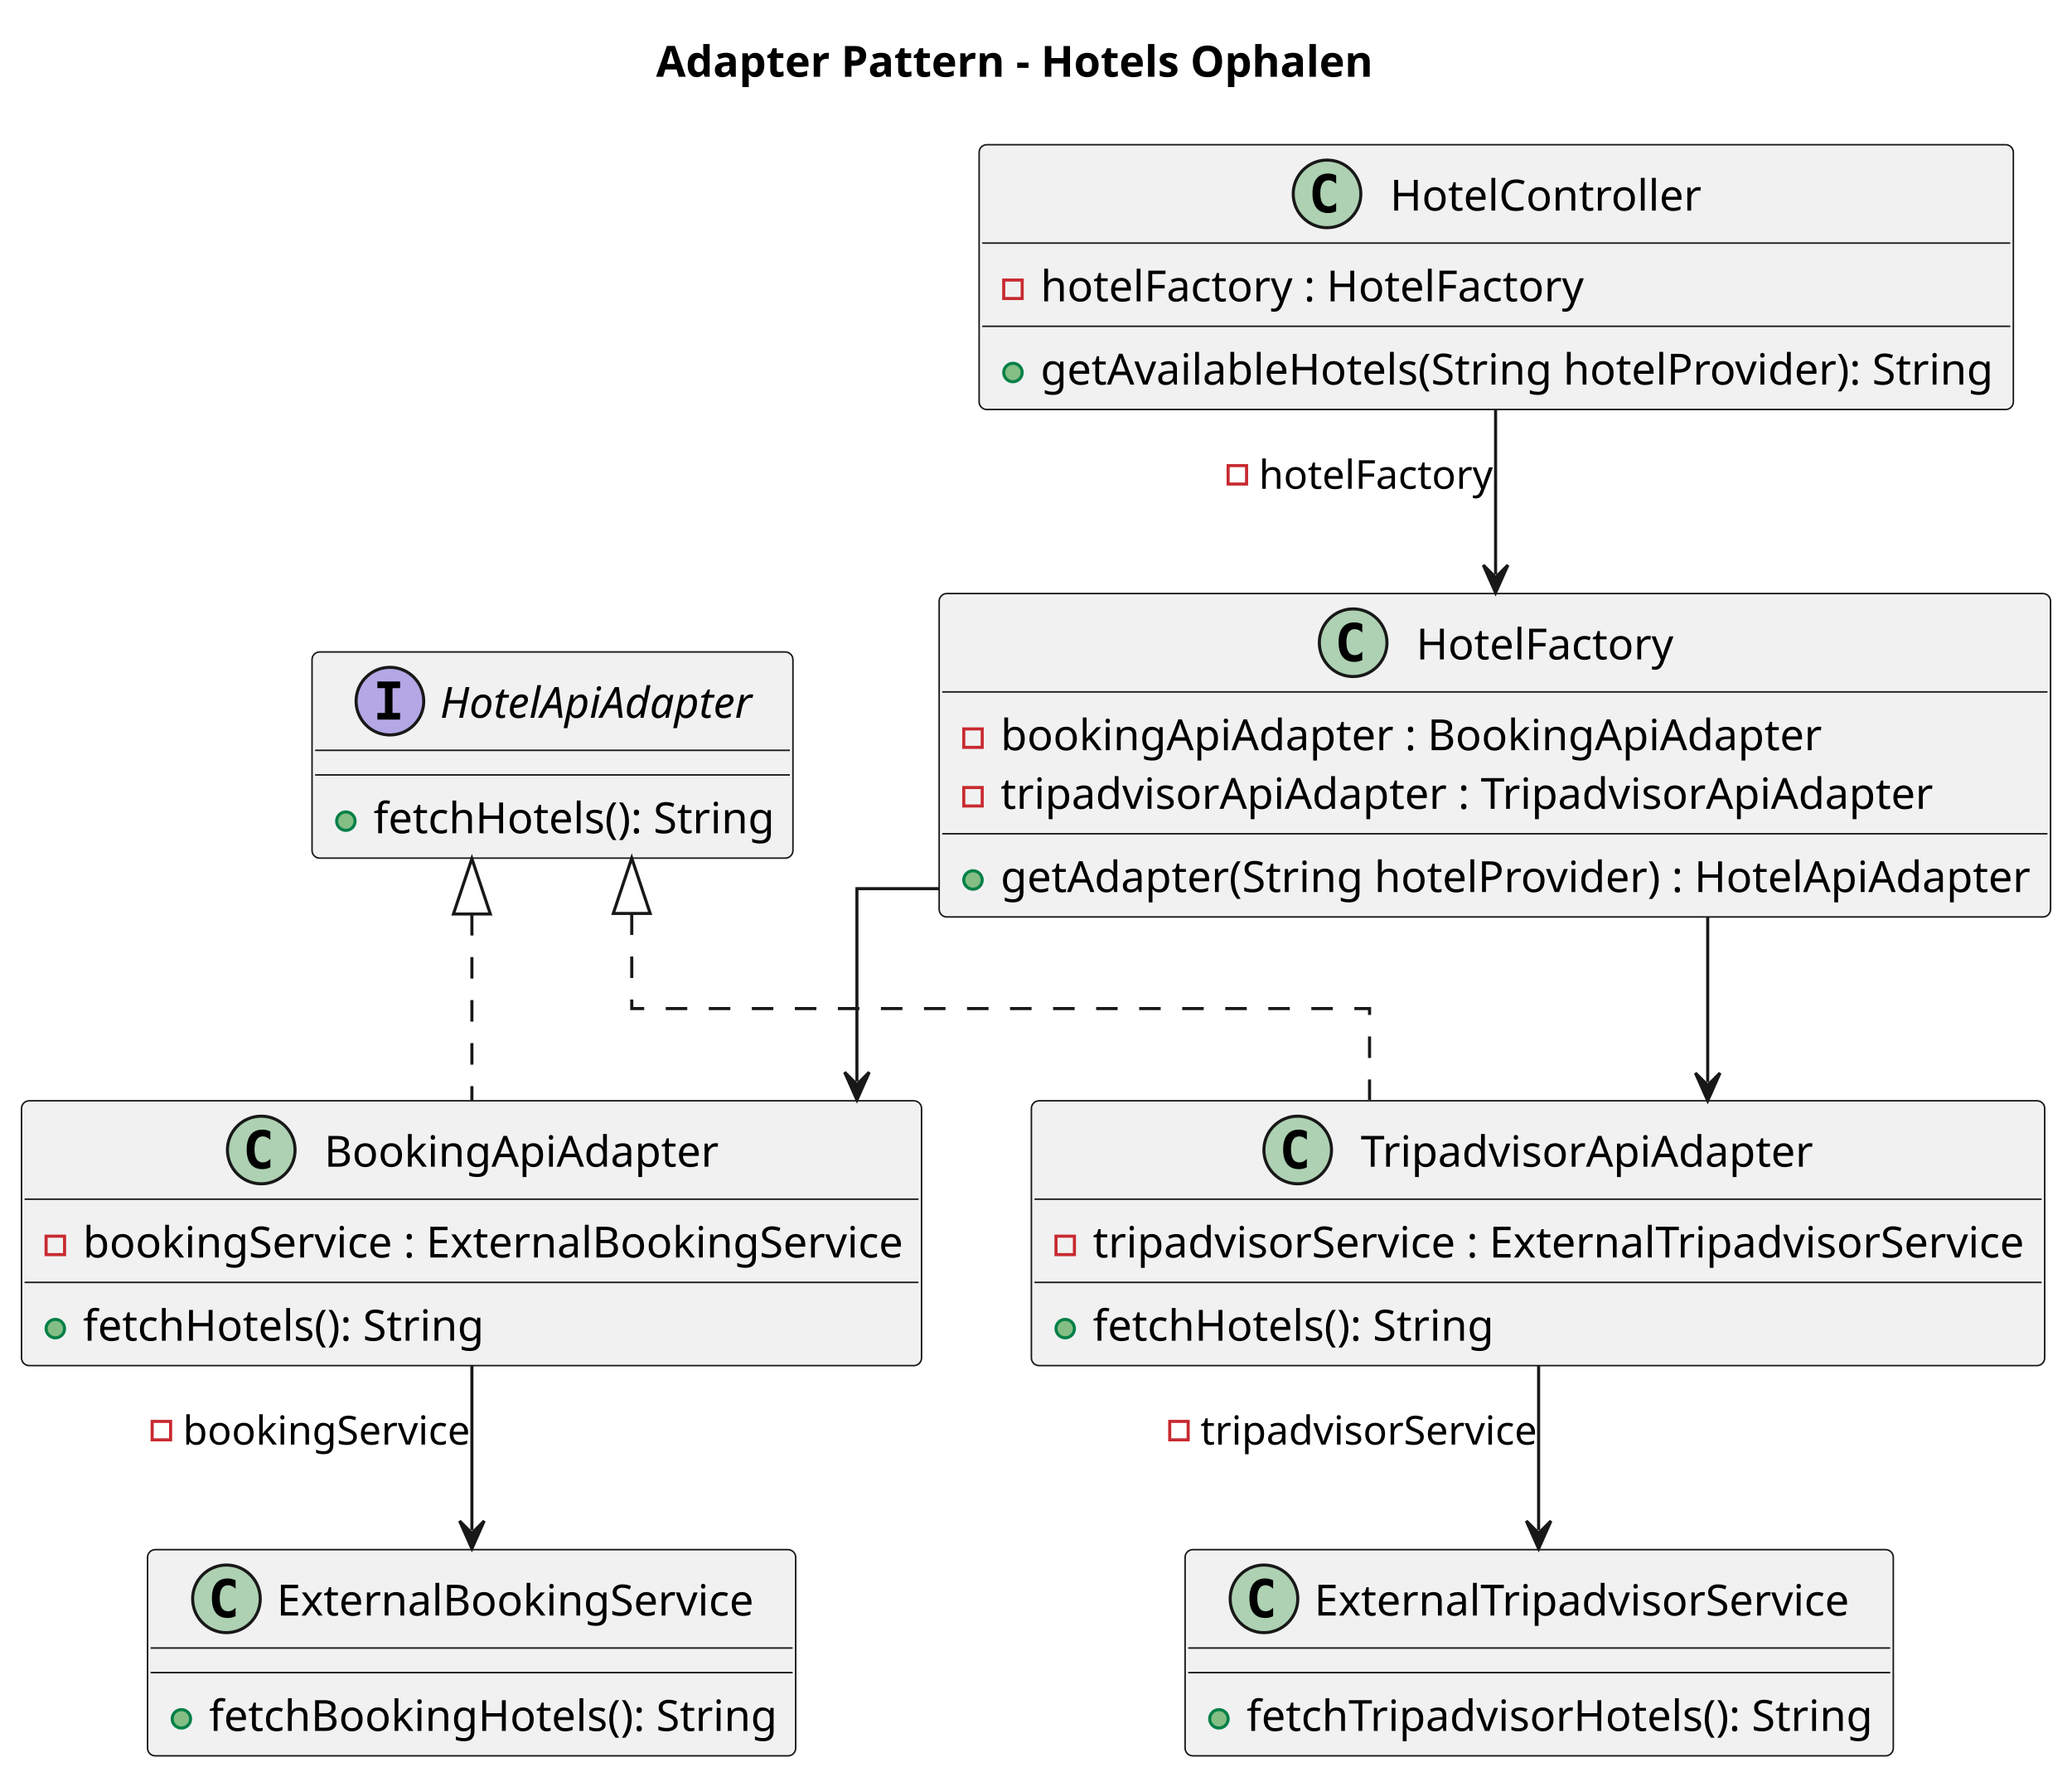
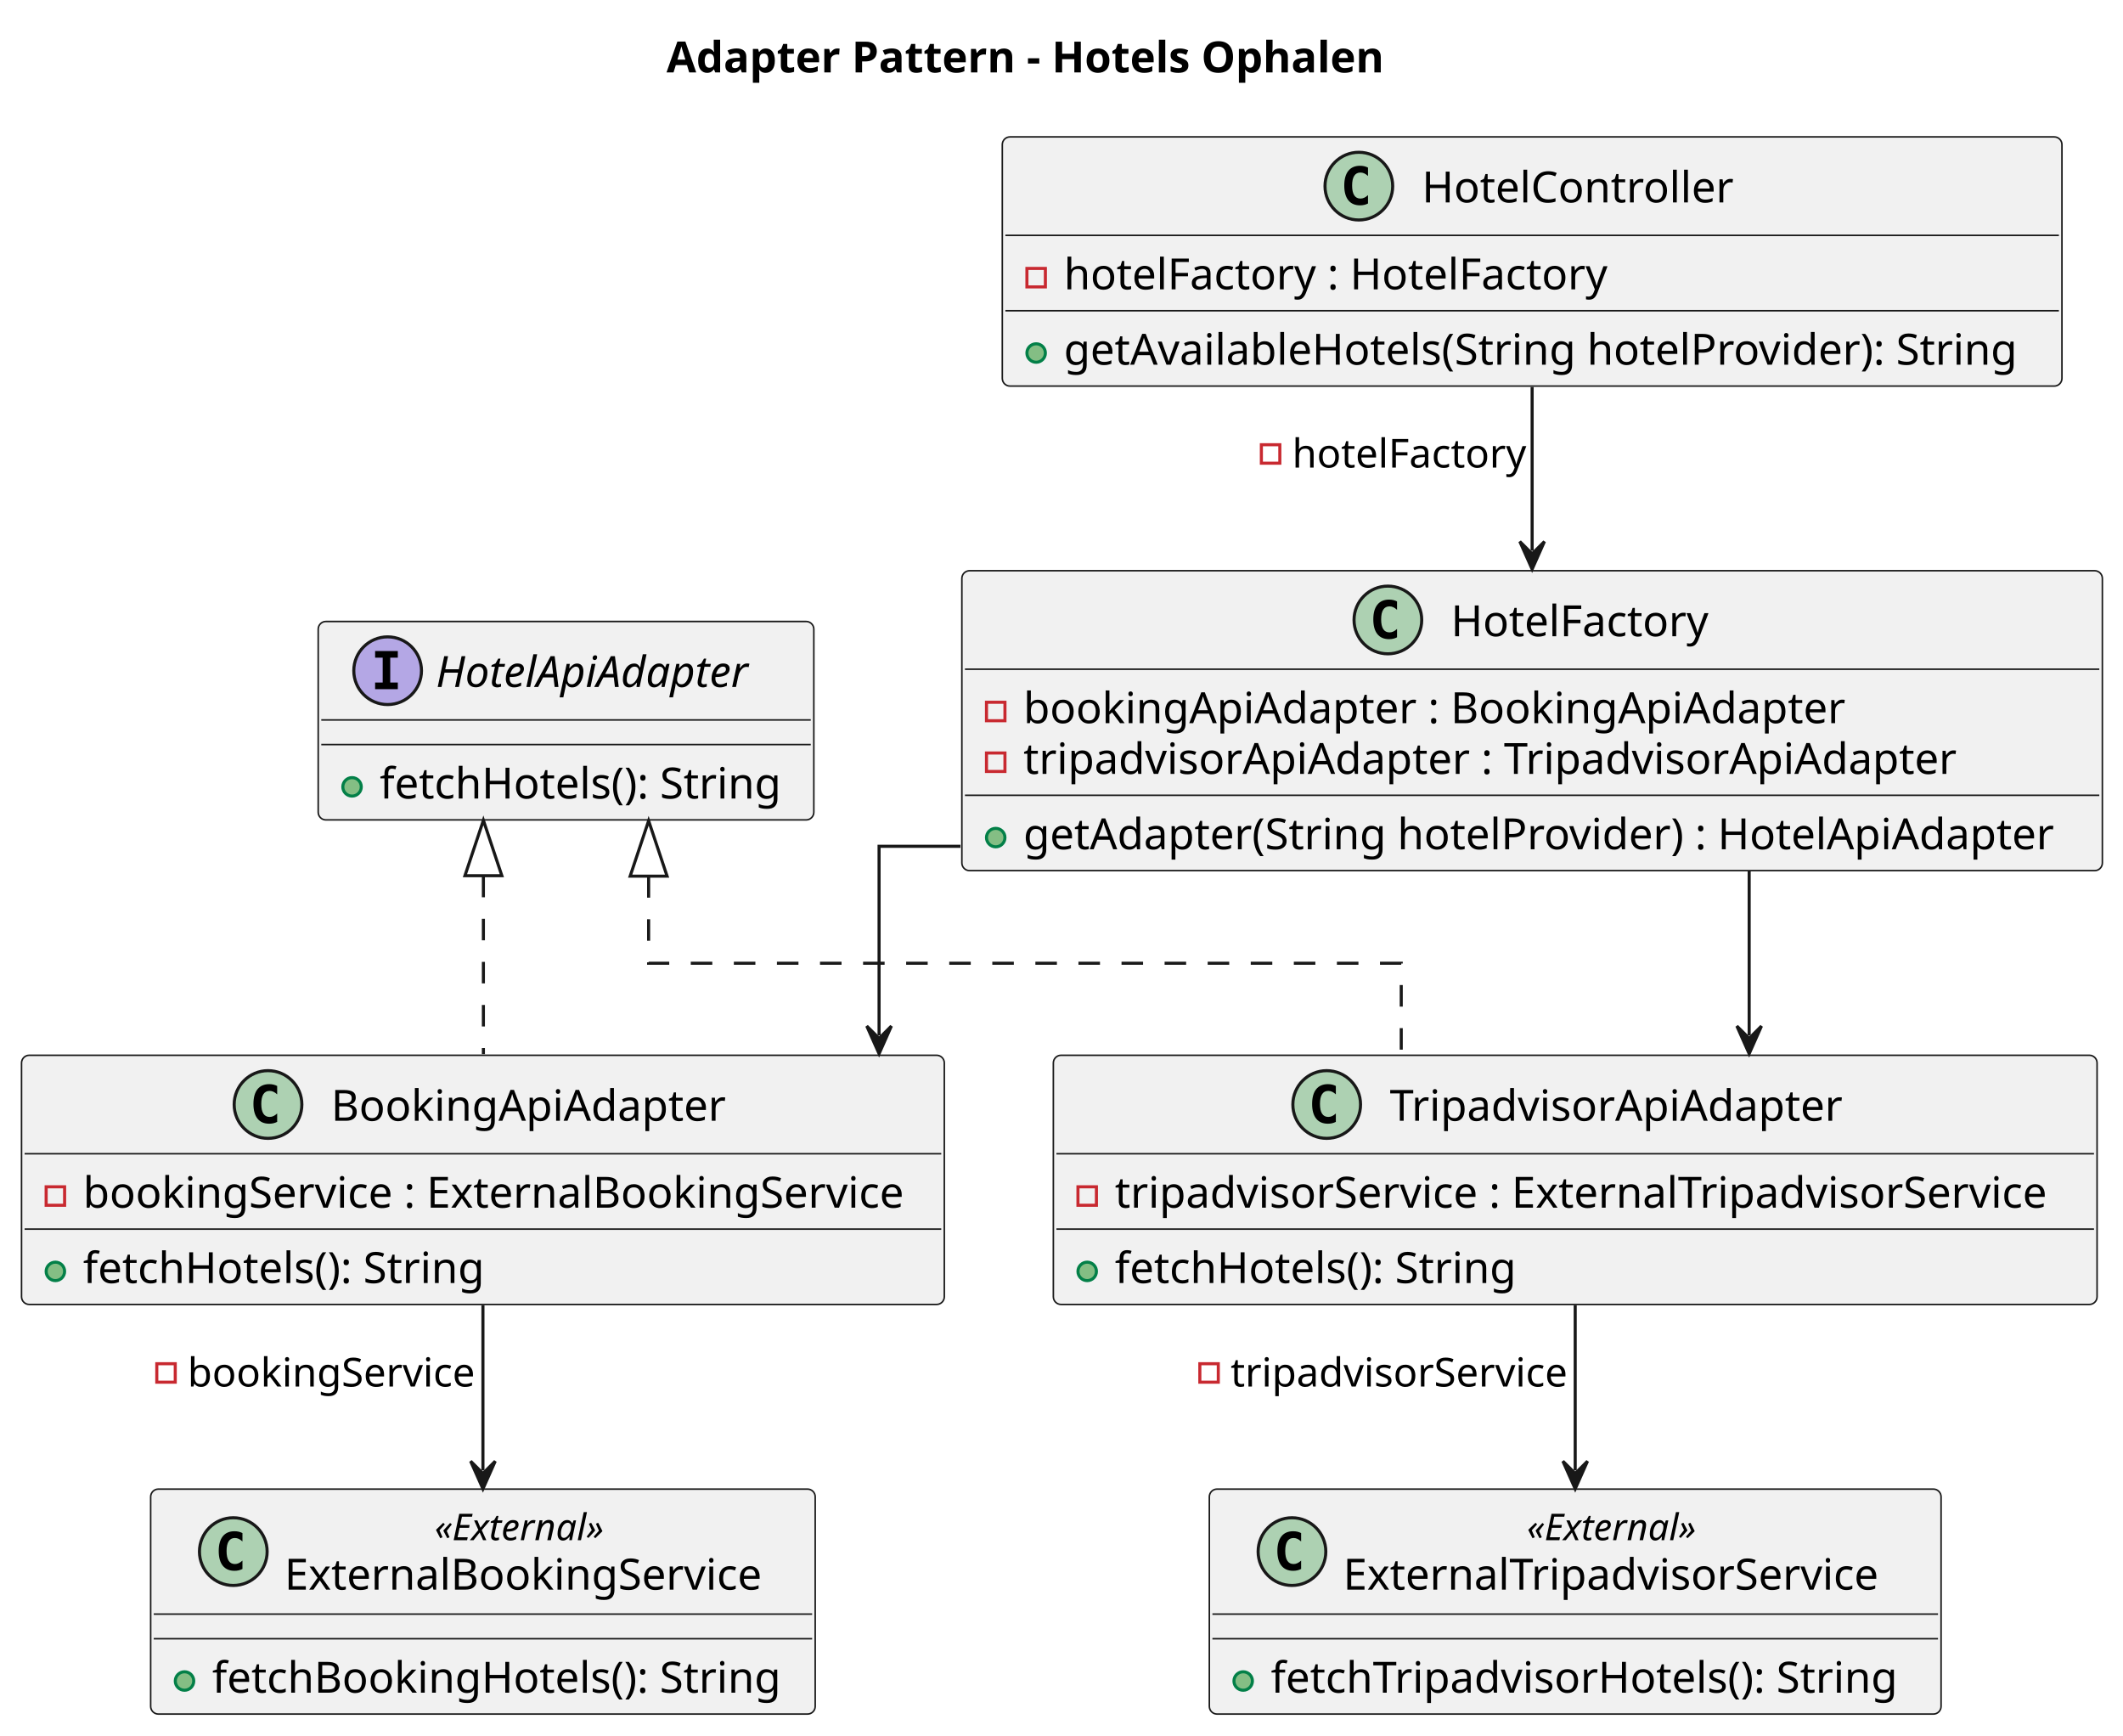
- <svg xmlns="http://www.w3.org/2000/svg" contentStyleType="text/css" height="578px" preserveAspectRatio="none" style="width:674px;height:578px;background:#FFFFFF;" version="1.1" viewBox="0 0 674 578" width="674px" zoomAndPan="magnify">
+ <svg xmlns="http://www.w3.org/2000/svg" contentStyleType="text/css" height="564px" preserveAspectRatio="none" style="width:690px;height:564px;background:#FFFFFF;" version="1.1" viewBox="0 0 690 564" width="690px" zoomAndPan="magnify">
  <defs />
  <g>
-     <text fill="#000000" font-family="sans-serif" font-size="14" font-weight="bold" lengthAdjust="spacing" textLength="233.197" x="213.413" y="24.966">Adapter Pattern - Hotels Ophalen</text>
+     <text fill="#000000" font-family="sans-serif" font-size="14" font-weight="bold" lengthAdjust="spacing" textLength="243.045" x="216.625" y="23.535">Adapter Pattern - Hotels Ophalen</text>
    <g id="elem_HotelApiAdapter">
-       <rect codeLine="4" fill="#F1F1F1" height="67.068" id="HotelApiAdapter" rx="2.5" ry="2.5" style="stroke:#181818;stroke-width:0.5;" width="156.438" x="101.5" y="212.068" />
-       <ellipse cx="126.835" cy="228.068" fill="#B4A7E5" rx="11" ry="11" style="stroke:#181818;stroke-width:1.0;" />
-       <path d="M122.757,223.833 L122.757,221.677 L130.147,221.677 L130.147,223.833 L127.678,223.833 L127.678,231.912 L130.147,231.912 L130.147,234.068 L122.757,234.068 L122.757,231.912 L125.225,231.912 L125.225,223.833 L122.757,223.833 Z " fill="#000000" />
-       <text fill="#000000" font-family="sans-serif" font-size="14" font-style="italic" lengthAdjust="spacing" textLength="101.472" x="143.131" y="233.5">HotelApiAdapter</text>
-       <line style="stroke:#181818;stroke-width:0.5;" x1="102.5" x2="256.938" y1="244.068" y2="244.068" />
-       <line style="stroke:#181818;stroke-width:0.5;" x1="102.5" x2="256.938" y1="252.068" y2="252.068" />
-       <ellipse cx="112.5" cy="267.102" fill="#84BE84" rx="3" ry="3" style="stroke:#038048;stroke-width:1.0;" />
-       <text fill="#000000" font-family="sans-serif" font-size="14" lengthAdjust="spacing" textLength="130.438" x="121.5" y="271.034">fetchHotels(): String</text>
+       <rect codeLine="4" fill="#F1F1F1" height="64.488" id="HotelApiAdapter" rx="2.5" ry="2.5" style="stroke:#181818;stroke-width:0.5;" width="161.085" x="103.42" y="201.958" />
+       <ellipse cx="125.988" cy="217.958" fill="#B4A7E5" rx="11" ry="11" style="stroke:#181818;stroke-width:1.0;" />
+       <path d="M121.916,213.723 L121.916,211.565 L129.295,211.565 L129.295,213.723 L126.83,213.723 L126.83,221.8 L129.295,221.8 L129.295,223.958 L121.916,223.958 L121.916,221.8 L124.381,221.8 L124.381,213.723 Z " fill="#000000" />
+       <text fill="#000000" font-family="sans-serif" font-size="14" font-style="italic" lengthAdjust="spacing" textLength="112.267" x="141.67" y="223.249">HotelApiAdapter</text>
+       <line style="stroke:#181818;stroke-width:0.5;" x1="104.42" x2="263.505" y1="233.958" y2="233.958" />
+       <line style="stroke:#181818;stroke-width:0.5;" x1="104.42" x2="263.505" y1="241.958" y2="241.958" />
+       <ellipse cx="114.42" cy="255.702" fill="#84BE84" rx="3" ry="3" style="stroke:#038048;stroke-width:1.0;" />
+       <text fill="#000000" font-family="sans-serif" font-size="14" lengthAdjust="spacing" textLength="135.085" x="123.42" y="259.493">fetchHotels(): String</text>
    </g>
    <g id="elem_BookingApiAdapter">
-       <rect codeLine="9" fill="#F1F1F1" height="86.136" id="BookingApiAdapter" rx="2.5" ry="2.5" style="stroke:#181818;stroke-width:0.5;" width="292.769" x="7" y="358.068" />
-       <ellipse cx="84.98" cy="374.068" fill="#ADD1B2" rx="11" ry="11" style="stroke:#181818;stroke-width:1.0;" />
-       <path d="M87.948,379.709 Q87.37,380.005 86.73,380.146 Q86.089,380.302 85.386,380.302 Q82.886,380.302 81.558,378.662 Q80.245,377.005 80.245,373.88 Q80.245,370.755 81.558,369.099 Q82.886,367.443 85.386,367.443 Q86.089,367.443 86.73,367.599 Q87.386,367.755 87.948,368.052 L87.948,370.771 Q87.323,370.193 86.73,369.927 Q86.136,369.646 85.511,369.646 Q84.167,369.646 83.48,370.724 Q82.792,371.787 82.792,373.88 Q82.792,375.974 83.48,377.052 Q84.167,378.115 85.511,378.115 Q86.136,378.115 86.73,377.849 Q87.323,377.568 87.948,376.99 L87.948,379.709 Z " fill="#000000" />
-       <text fill="#000000" font-family="sans-serif" font-size="14" lengthAdjust="spacing" textLength="128.31" x="105.48" y="379.5">BookingApiAdapter</text>
-       <line style="stroke:#181818;stroke-width:0.5;" x1="8" x2="298.769" y1="390.068" y2="390.068" />
-       <rect fill="none" height="6" style="stroke:#C82930;stroke-width:1.0;" width="6" x="15" y="402.102" />
-       <text fill="#000000" font-family="sans-serif" font-size="14" lengthAdjust="spacing" textLength="266.769" x="27" y="409.034">bookingService : ExternalBookingService</text>
-       <line style="stroke:#181818;stroke-width:0.5;" x1="8" x2="298.769" y1="417.136" y2="417.136" />
-       <ellipse cx="18" cy="432.17" fill="#84BE84" rx="3" ry="3" style="stroke:#038048;stroke-width:1.0;" />
-       <text fill="#000000" font-family="sans-serif" font-size="14" lengthAdjust="spacing" textLength="130.438" x="27" y="436.102">fetchHotels(): String</text>
+       <rect codeLine="9" fill="#F1F1F1" height="80.977" id="BookingApiAdapter" rx="2.5" ry="2.5" style="stroke:#181818;stroke-width:0.5;" width="299.916" x="7" y="342.928" />
+       <ellipse cx="87.11" cy="358.928" fill="#ADD1B2" rx="11" ry="11" style="stroke:#181818;stroke-width:1.0;" />
+       <path d="M90.084,364.571 Q89.502,364.87 88.863,365.02 Q88.224,365.169 87.519,365.169 Q85.012,365.169 83.692,363.517 Q82.372,361.865 82.372,358.744 Q82.372,355.615 83.692,353.963 Q85.012,352.311 87.519,352.311 Q88.224,352.311 88.872,352.461 Q89.519,352.61 90.084,352.909 L90.084,355.631 Q89.453,355.05 88.859,354.781 Q88.266,354.511 87.635,354.511 Q86.29,354.511 85.605,355.577 Q84.92,356.644 84.92,358.744 Q84.92,360.836 85.605,361.903 Q86.29,362.969 87.635,362.969 Q88.266,362.969 88.859,362.7 Q89.453,362.43 90.084,361.849 Z " fill="#000000" />
+       <text fill="#000000" font-family="sans-serif" font-size="14" lengthAdjust="spacing" textLength="131.195" x="107.61" y="364.219">BookingApiAdapter</text>
+       <line style="stroke:#181818;stroke-width:0.5;" x1="8" x2="305.916" y1="374.928" y2="374.928" />
+       <rect fill="none" height="6" style="stroke:#C82930;stroke-width:1.0;" width="6" x="15" y="385.672" />
+       <text fill="#000000" font-family="sans-serif" font-size="14" lengthAdjust="spacing" textLength="273.916" x="27" y="392.463">bookingService : ExternalBookingService</text>
+       <line style="stroke:#181818;stroke-width:0.5;" x1="8" x2="305.916" y1="399.417" y2="399.417" />
+       <ellipse cx="18" cy="413.161" fill="#84BE84" rx="3" ry="3" style="stroke:#038048;stroke-width:1.0;" />
+       <text fill="#000000" font-family="sans-serif" font-size="14" lengthAdjust="spacing" textLength="135.085" x="27" y="416.952">fetchHotels(): String</text>
    </g>
    <g id="elem_TripadvisorApiAdapter">
-       <rect codeLine="14" fill="#F1F1F1" height="86.136" id="TripadvisorApiAdapter" rx="2.5" ry="2.5" style="stroke:#181818;stroke-width:0.5;" width="329.617" x="335.5" y="358.068" />
-       <ellipse cx="422.132" cy="374.068" fill="#ADD1B2" rx="11" ry="11" style="stroke:#181818;stroke-width:1.0;" />
-       <path d="M425.1,379.709 Q424.522,380.005 423.882,380.146 Q423.241,380.302 422.538,380.302 Q420.038,380.302 418.71,378.662 Q417.397,377.005 417.397,373.88 Q417.397,370.755 418.71,369.099 Q420.038,367.443 422.538,367.443 Q423.241,367.443 423.882,367.599 Q424.538,367.755 425.1,368.052 L425.1,370.771 Q424.475,370.193 423.882,369.927 Q423.288,369.646 422.663,369.646 Q421.319,369.646 420.632,370.724 Q419.944,371.787 419.944,373.88 Q419.944,375.974 420.632,377.052 Q421.319,378.115 422.663,378.115 Q423.288,378.115 423.882,377.849 Q424.475,377.568 425.1,376.99 L425.1,379.709 Z " fill="#000000" />
-       <text fill="#000000" font-family="sans-serif" font-size="14" lengthAdjust="spacing" textLength="147.853" x="442.632" y="379.5">TripadvisorApiAdapter</text>
-       <line style="stroke:#181818;stroke-width:0.5;" x1="336.5" x2="664.117" y1="390.068" y2="390.068" />
-       <rect fill="none" height="6" style="stroke:#C82930;stroke-width:1.0;" width="6" x="343.5" y="402.102" />
-       <text fill="#000000" font-family="sans-serif" font-size="14" lengthAdjust="spacing" textLength="303.617" x="355.5" y="409.034">tripadvisorService : ExternalTripadvisorService</text>
-       <line style="stroke:#181818;stroke-width:0.5;" x1="336.5" x2="664.117" y1="417.136" y2="417.136" />
-       <ellipse cx="346.5" cy="432.17" fill="#84BE84" rx="3" ry="3" style="stroke:#038048;stroke-width:1.0;" />
-       <text fill="#000000" font-family="sans-serif" font-size="14" lengthAdjust="spacing" textLength="130.438" x="355.5" y="436.102">fetchHotels(): String</text>
+       <rect codeLine="14" fill="#F1F1F1" height="80.977" id="TripadvisorApiAdapter" rx="2.5" ry="2.5" style="stroke:#181818;stroke-width:0.5;" width="339.223" x="342.35" y="342.928" />
+       <ellipse cx="431.193" cy="358.928" fill="#ADD1B2" rx="11" ry="11" style="stroke:#181818;stroke-width:1.0;" />
+       <path d="M434.166,364.571 Q433.585,364.87 432.946,365.02 Q432.307,365.169 431.601,365.169 Q429.095,365.169 427.775,363.517 Q426.455,361.865 426.455,358.744 Q426.455,355.615 427.775,353.963 Q429.095,352.311 431.601,352.311 Q432.307,352.311 432.954,352.461 Q433.602,352.61 434.166,352.909 L434.166,355.631 Q433.536,355.05 432.942,354.781 Q432.349,354.511 431.718,354.511 Q430.373,354.511 429.688,355.577 Q429.003,356.644 429.003,358.744 Q429.003,360.836 429.688,361.903 Q430.373,362.969 431.718,362.969 Q432.349,362.969 432.942,362.7 Q433.536,362.43 434.166,361.849 Z " fill="#000000" />
+       <text fill="#000000" font-family="sans-serif" font-size="14" lengthAdjust="spacing" textLength="153.036" x="451.693" y="364.219">TripadvisorApiAdapter</text>
+       <line style="stroke:#181818;stroke-width:0.5;" x1="343.35" x2="680.573" y1="374.928" y2="374.928" />
+       <rect fill="none" height="6" style="stroke:#C82930;stroke-width:1.0;" width="6" x="350.35" y="385.672" />
+       <text fill="#000000" font-family="sans-serif" font-size="14" lengthAdjust="spacing" textLength="313.223" x="362.35" y="392.463">tripadvisorService : ExternalTripadvisorService</text>
+       <line style="stroke:#181818;stroke-width:0.5;" x1="343.35" x2="680.573" y1="399.417" y2="399.417" />
+       <ellipse cx="353.35" cy="413.161" fill="#84BE84" rx="3" ry="3" style="stroke:#038048;stroke-width:1.0;" />
+       <text fill="#000000" font-family="sans-serif" font-size="14" lengthAdjust="spacing" textLength="135.085" x="362.35" y="416.952">fetchHotels(): String</text>
    </g>
    <g id="elem_ExternalBookingService">
-       <rect codeLine="20" fill="#F1F1F1" height="67.068" id="ExternalBookingService" rx="2.5" ry="2.5" style="stroke:#181818;stroke-width:0.5;" width="210.827" x="48" y="504.068" />
-       <ellipse cx="73.662" cy="520.068" fill="#ADD1B2" rx="11" ry="11" style="stroke:#181818;stroke-width:1.0;" />
-       <path d="M76.631,525.708 Q76.053,526.005 75.412,526.146 Q74.772,526.302 74.069,526.302 Q71.569,526.302 70.24,524.662 Q68.928,523.005 68.928,519.88 Q68.928,516.755 70.24,515.099 Q71.569,513.443 74.069,513.443 Q74.772,513.443 75.412,513.599 Q76.069,513.755 76.631,514.052 L76.631,516.771 Q76.006,516.193 75.412,515.927 Q74.819,515.646 74.194,515.646 Q72.85,515.646 72.162,516.724 Q71.475,517.787 71.475,519.88 Q71.475,521.974 72.162,523.052 Q72.85,524.115 74.194,524.115 Q74.819,524.115 75.412,523.849 Q76.006,523.568 76.631,522.99 L76.631,525.708 Z " fill="#000000" />
-       <text fill="#000000" font-family="sans-serif" font-size="14" lengthAdjust="spacing" textLength="155.133" x="90.032" y="525.5">ExternalBookingService</text>
-       <line style="stroke:#181818;stroke-width:0.5;" x1="49" x2="257.827" y1="536.068" y2="536.068" />
-       <line style="stroke:#181818;stroke-width:0.5;" x1="49" x2="257.827" y1="544.068" y2="544.068" />
-       <ellipse cx="59" cy="559.102" fill="#84BE84" rx="3" ry="3" style="stroke:#038048;stroke-width:1.0;" />
-       <text fill="#000000" font-family="sans-serif" font-size="14" lengthAdjust="spacing" textLength="184.827" x="68" y="563.034">fetchBookingHotels(): String</text>
+       <rect codeLine="20" fill="#F1F1F1" height="73.109" id="ExternalBookingService" rx="2.5" ry="2.5" style="stroke:#181818;stroke-width:0.5;" width="215.984" x="48.97" y="483.908" />
+       <ellipse cx="75.826" cy="504.219" fill="#ADD1B2" rx="11" ry="11" style="stroke:#181818;stroke-width:1.0;" />
+       <path d="M78.8,509.862 Q78.219,510.161 77.579,510.31 Q76.94,510.46 76.235,510.46 Q73.728,510.46 72.408,508.808 Q71.088,507.156 71.088,504.035 Q71.088,500.905 72.408,499.253 Q73.728,497.602 76.235,497.602 Q76.94,497.602 77.588,497.751 Q78.235,497.901 78.8,498.199 L78.8,500.922 Q78.169,500.341 77.575,500.071 Q76.982,499.801 76.351,499.801 Q75.006,499.801 74.321,500.868 Q73.636,501.935 73.636,504.035 Q73.636,506.127 74.321,507.193 Q75.006,508.26 76.351,508.26 Q76.982,508.26 77.575,507.99 Q78.169,507.72 78.8,507.139 Z " fill="#000000" />
+       <text fill="#000000" font-family="sans-serif" font-size="12" font-style="italic" lengthAdjust="spacing" textLength="60.065" x="141.247" y="500.51">«External»</text>
+       <text fill="#000000" font-family="sans-serif" font-size="14" lengthAdjust="spacing" textLength="157.637" x="92.461" y="516.576">ExternalBookingService</text>
+       <line style="stroke:#181818;stroke-width:0.5;" x1="49.97" x2="263.954" y1="524.529" y2="524.529" />
+       <line style="stroke:#181818;stroke-width:0.5;" x1="49.97" x2="263.954" y1="532.529" y2="532.529" />
+       <ellipse cx="59.97" cy="546.274" fill="#84BE84" rx="3" ry="3" style="stroke:#038048;stroke-width:1.0;" />
+       <text fill="#000000" font-family="sans-serif" font-size="14" lengthAdjust="spacing" textLength="189.984" x="68.97" y="550.064">fetchBookingHotels(): String</text>
    </g>
    <g id="elem_ExternalTripadvisorService">
-       <rect codeLine="24" fill="#F1F1F1" height="67.068" id="ExternalTripadvisorService" rx="2.5" ry="2.5" style="stroke:#181818;stroke-width:0.5;" width="230.371" x="385.5" y="504.068" />
-       <ellipse cx="411.162" cy="520.068" fill="#ADD1B2" rx="11" ry="11" style="stroke:#181818;stroke-width:1.0;" />
-       <path d="M414.131,525.708 Q413.553,526.005 412.912,526.146 Q412.272,526.302 411.568,526.302 Q409.068,526.302 407.74,524.662 Q406.428,523.005 406.428,519.88 Q406.428,516.755 407.74,515.099 Q409.068,513.443 411.568,513.443 Q412.272,513.443 412.912,513.599 Q413.568,513.755 414.131,514.052 L414.131,516.771 Q413.506,516.193 412.912,515.927 Q412.318,515.646 411.693,515.646 Q410.35,515.646 409.662,516.724 Q408.975,517.787 408.975,519.88 Q408.975,521.974 409.662,523.052 Q410.35,524.115 411.693,524.115 Q412.318,524.115 412.912,523.849 Q413.506,523.568 414.131,522.99 L414.131,525.708 Z " fill="#000000" />
-       <text fill="#000000" font-family="sans-serif" font-size="14" lengthAdjust="spacing" textLength="174.677" x="427.532" y="525.5">ExternalTripadvisorService</text>
-       <line style="stroke:#181818;stroke-width:0.5;" x1="386.5" x2="614.871" y1="536.068" y2="536.068" />
-       <line style="stroke:#181818;stroke-width:0.5;" x1="386.5" x2="614.871" y1="544.068" y2="544.068" />
-       <ellipse cx="396.5" cy="559.102" fill="#84BE84" rx="3" ry="3" style="stroke:#038048;stroke-width:1.0;" />
-       <text fill="#000000" font-family="sans-serif" font-size="14" lengthAdjust="spacing" textLength="204.371" x="405.5" y="563.034">fetchTripadvisorHotels(): String</text>
+       <rect codeLine="24" fill="#F1F1F1" height="73.109" id="ExternalTripadvisorService" rx="2.5" ry="2.5" style="stroke:#181818;stroke-width:0.5;" width="237.825" x="393.05" y="483.908" />
+       <ellipse cx="419.906" cy="504.219" fill="#ADD1B2" rx="11" ry="11" style="stroke:#181818;stroke-width:1.0;" />
+       <path d="M422.88,509.862 Q422.298,510.161 421.659,510.31 Q421.02,510.46 420.315,510.46 Q417.808,510.46 416.488,508.808 Q415.168,507.156 415.168,504.035 Q415.168,500.905 416.488,499.253 Q417.808,497.602 420.315,497.602 Q421.02,497.602 421.668,497.751 Q422.315,497.901 422.88,498.199 L422.88,500.922 Q422.249,500.341 421.655,500.071 Q421.062,499.801 420.431,499.801 Q419.086,499.801 418.401,500.868 Q417.716,501.935 417.716,504.035 Q417.716,506.127 418.401,507.193 Q419.086,508.26 420.431,508.26 Q421.062,508.26 421.655,507.99 Q422.249,507.72 422.88,507.139 Z " fill="#000000" />
+       <text fill="#000000" font-family="sans-serif" font-size="12" font-style="italic" lengthAdjust="spacing" textLength="60.065" x="496.248" y="500.51">«External»</text>
+       <text fill="#000000" font-family="sans-serif" font-size="14" lengthAdjust="spacing" textLength="179.477" x="436.541" y="516.576">ExternalTripadvisorService</text>
+       <line style="stroke:#181818;stroke-width:0.5;" x1="394.05" x2="629.875" y1="524.529" y2="524.529" />
+       <line style="stroke:#181818;stroke-width:0.5;" x1="394.05" x2="629.875" y1="532.529" y2="532.529" />
+       <ellipse cx="404.05" cy="546.274" fill="#84BE84" rx="3" ry="3" style="stroke:#038048;stroke-width:1.0;" />
+       <text fill="#000000" font-family="sans-serif" font-size="14" lengthAdjust="spacing" textLength="211.825" x="413.05" y="550.064">fetchTripadvisorHotels(): String</text>
    </g>
    <g id="elem_HotelController">
-       <rect codeLine="29" fill="#F1F1F1" height="86.136" id="HotelController" rx="2.5" ry="2.5" style="stroke:#181818;stroke-width:0.5;" width="336.421" x="318.5" y="47.068" />
-       <ellipse cx="431.669" cy="63.068" fill="#ADD1B2" rx="11" ry="11" style="stroke:#181818;stroke-width:1.0;" />
-       <path d="M434.637,68.709 Q434.059,69.005 433.419,69.146 Q432.778,69.302 432.075,69.302 Q429.575,69.302 428.247,67.662 Q426.934,66.005 426.934,62.88 Q426.934,59.755 428.247,58.099 Q429.575,56.443 432.075,56.443 Q432.778,56.443 433.419,56.599 Q434.075,56.755 434.637,57.052 L434.637,59.771 Q434.012,59.193 433.419,58.927 Q432.825,58.646 432.2,58.646 Q430.856,58.646 430.169,59.724 Q429.481,60.787 429.481,62.88 Q429.481,64.974 430.169,66.052 Q430.856,67.115 432.2,67.115 Q432.825,67.115 433.419,66.849 Q434.012,66.568 434.637,65.99 L434.637,68.709 Z " fill="#000000" />
-       <text fill="#000000" font-family="sans-serif" font-size="14" lengthAdjust="spacing" textLength="101.584" x="452.169" y="68.5">HotelController</text>
-       <line style="stroke:#181818;stroke-width:0.5;" x1="319.5" x2="653.921" y1="79.068" y2="79.068" />
-       <rect fill="none" height="6" style="stroke:#C82930;stroke-width:1.0;" width="6" x="326.5" y="91.102" />
-       <text fill="#000000" font-family="sans-serif" font-size="14" lengthAdjust="spacing" textLength="176.693" x="338.5" y="98.034">hotelFactory : HotelFactory</text>
-       <line style="stroke:#181818;stroke-width:0.5;" x1="319.5" x2="653.921" y1="106.136" y2="106.136" />
-       <ellipse cx="329.5" cy="121.17" fill="#84BE84" rx="3" ry="3" style="stroke:#038048;stroke-width:1.0;" />
-       <text fill="#000000" font-family="sans-serif" font-size="14" lengthAdjust="spacing" textLength="310.421" x="338.5" y="125.102">getAvailableHotels(String hotelProvider): String</text>
+       <rect codeLine="29" fill="#F1F1F1" height="80.977" id="HotelController" rx="2.5" ry="2.5" style="stroke:#181818;stroke-width:0.5;" width="344.397" x="325.76" y="44.488" />
+       <ellipse cx="441.643" cy="60.488" fill="#ADD1B2" rx="11" ry="11" style="stroke:#181818;stroke-width:1.0;" />
+       <path d="M444.616,66.131 Q444.035,66.43 443.396,66.58 Q442.757,66.729 442.051,66.729 Q439.544,66.729 438.224,65.077 Q436.904,63.425 436.904,60.304 Q436.904,57.175 438.224,55.523 Q439.544,53.871 442.051,53.871 Q442.757,53.871 443.404,54.02 Q444.051,54.17 444.616,54.469 L444.616,57.191 Q443.985,56.61 443.392,56.341 Q442.798,56.071 442.167,56.071 Q440.822,56.071 440.138,57.138 Q439.453,58.204 439.453,60.304 Q439.453,62.396 440.138,63.463 Q440.822,64.529 442.167,64.529 Q442.798,64.529 443.392,64.26 Q443.985,63.99 444.616,63.409 Z " fill="#000000" />
+       <text fill="#000000" font-family="sans-serif" font-size="14" lengthAdjust="spacing" textLength="104.132" x="462.143" y="65.779">HotelController</text>
+       <line style="stroke:#181818;stroke-width:0.5;" x1="326.76" x2="669.158" y1="76.488" y2="76.488" />
+       <rect fill="none" height="6" style="stroke:#C82930;stroke-width:1.0;" width="6" x="333.76" y="87.232" />
+       <text fill="#000000" font-family="sans-serif" font-size="14" lengthAdjust="spacing" textLength="182.205" x="345.76" y="94.023">hotelFactory : HotelFactory</text>
+       <line style="stroke:#181818;stroke-width:0.5;" x1="326.76" x2="669.158" y1="100.977" y2="100.977" />
+       <ellipse cx="336.76" cy="114.721" fill="#84BE84" rx="3" ry="3" style="stroke:#038048;stroke-width:1.0;" />
+       <text fill="#000000" font-family="sans-serif" font-size="14" lengthAdjust="spacing" textLength="318.397" x="345.76" y="118.512">getAvailableHotels(String hotelProvider): String</text>
    </g>
    <g id="elem_HotelFactory">
-       <rect codeLine="34" fill="#F1F1F1" height="105.204" id="HotelFactory" rx="2.5" ry="2.5" style="stroke:#181818;stroke-width:0.5;" width="361.523" x="305.5" y="193.068" />
-       <ellipse cx="440.166" cy="209.068" fill="#ADD1B2" rx="11" ry="11" style="stroke:#181818;stroke-width:1.0;" />
-       <path d="M443.134,214.708 Q442.556,215.005 441.916,215.146 Q441.275,215.302 440.572,215.302 Q438.072,215.302 436.744,213.662 Q435.431,212.005 435.431,208.88 Q435.431,205.755 436.744,204.099 Q438.072,202.443 440.572,202.443 Q441.275,202.443 441.916,202.599 Q442.572,202.755 443.134,203.052 L443.134,205.771 Q442.509,205.193 441.916,204.927 Q441.322,204.646 440.697,204.646 Q439.353,204.646 438.666,205.724 Q437.978,206.787 437.978,208.88 Q437.978,210.974 438.666,212.052 Q439.353,213.115 440.697,213.115 Q441.322,213.115 441.916,212.849 Q442.509,212.568 443.134,211.99 L443.134,214.708 Z " fill="#000000" />
-       <text fill="#000000" font-family="sans-serif" font-size="14" lengthAdjust="spacing" textLength="83.692" x="460.666" y="214.5">HotelFactory</text>
-       <line style="stroke:#181818;stroke-width:0.5;" x1="306.5" x2="666.023" y1="225.068" y2="225.068" />
-       <rect fill="none" height="6" style="stroke:#C82930;stroke-width:1.0;" width="6" x="313.5" y="237.102" />
-       <text fill="#000000" font-family="sans-serif" font-size="14" lengthAdjust="spacing" textLength="267.161" x="325.5" y="244.034">bookingApiAdapter : BookingApiAdapter</text>
-       <rect fill="none" height="6" style="stroke:#C82930;stroke-width:1.0;" width="6" x="313.5" y="256.17" />
-       <text fill="#000000" font-family="sans-serif" font-size="14" lengthAdjust="spacing" textLength="304.009" x="325.5" y="263.102">tripadvisorApiAdapter : TripadvisorApiAdapter</text>
-       <line style="stroke:#181818;stroke-width:0.5;" x1="306.5" x2="666.023" y1="271.204" y2="271.204" />
-       <ellipse cx="316.5" cy="286.238" fill="#84BE84" rx="3" ry="3" style="stroke:#038048;stroke-width:1.0;" />
-       <text fill="#000000" font-family="sans-serif" font-size="14" lengthAdjust="spacing" textLength="335.523" x="325.5" y="290.17">getAdapter(String hotelProvider) : HotelApiAdapter</text>
+       <rect codeLine="34" fill="#F1F1F1" height="97.465" id="HotelFactory" rx="2.5" ry="2.5" style="stroke:#181818;stroke-width:0.5;" width="370.675" x="312.62" y="185.468" />
+       <ellipse cx="451.079" cy="201.468" fill="#ADD1B2" rx="11" ry="11" style="stroke:#181818;stroke-width:1.0;" />
+       <path d="M454.052,207.111 Q453.471,207.41 452.831,207.56 Q452.192,207.709 451.487,207.709 Q448.98,207.709 447.66,206.057 Q446.34,204.405 446.34,201.284 Q446.34,198.155 447.66,196.503 Q448.98,194.851 451.487,194.851 Q452.192,194.851 452.84,195 Q453.487,195.15 454.052,195.449 L454.052,198.171 Q453.421,197.59 452.827,197.321 Q452.234,197.051 451.603,197.051 Q450.258,197.051 449.573,198.118 Q448.889,199.184 448.889,201.284 Q448.889,203.376 449.573,204.443 Q450.258,205.509 451.603,205.509 Q452.234,205.509 452.827,205.239 Q453.421,204.97 454.052,204.389 Z " fill="#000000" />
+       <text fill="#000000" font-family="sans-serif" font-size="14" lengthAdjust="spacing" textLength="85.258" x="471.579" y="206.759">HotelFactory</text>
+       <line style="stroke:#181818;stroke-width:0.5;" x1="313.62" x2="682.295" y1="217.468" y2="217.468" />
+       <rect fill="none" height="6" style="stroke:#C82930;stroke-width:1.0;" width="6" x="320.62" y="228.212" />
+       <text fill="#000000" font-family="sans-serif" font-size="14" lengthAdjust="spacing" textLength="276.438" x="332.62" y="235.003">bookingApiAdapter : BookingApiAdapter</text>
+       <rect fill="none" height="6" style="stroke:#C82930;stroke-width:1.0;" width="6" x="320.62" y="244.701" />
+       <text fill="#000000" font-family="sans-serif" font-size="14" lengthAdjust="spacing" textLength="315.745" x="332.62" y="251.492">tripadvisorApiAdapter : TripadvisorApiAdapter</text>
+       <line style="stroke:#181818;stroke-width:0.5;" x1="313.62" x2="682.295" y1="258.445" y2="258.445" />
+       <ellipse cx="323.62" cy="272.189" fill="#84BE84" rx="3" ry="3" style="stroke:#038048;stroke-width:1.0;" />
+       <text fill="#000000" font-family="sans-serif" font-size="14" lengthAdjust="spacing" textLength="344.675" x="332.62" y="275.98">getAdapter(String hotelProvider) : HotelApiAdapter</text>
    </g>
    <g id="link_HotelApiAdapter_BookingApiAdapter">
-       <path codeLine="40" d="M153.5,297.308 C153.5,320.358 153.5,333.088 153.5,357.918 " fill="none" id="HotelApiAdapter-backto-BookingApiAdapter" style="stroke:#181818;stroke-width:1.0;stroke-dasharray:7.0,7.0;" />
-       <polygon fill="none" points="153.5,279.308,147.5,297.308,159.5,297.308,153.5,279.308" style="stroke:#181818;stroke-width:1.0;" />
+       <path codeLine="40" d="M157.11,284.578 C157.11,306.868 157.11,318.648 157.11,342.568 " fill="none" id="HotelApiAdapter-backto-BookingApiAdapter" style="stroke:#181818;stroke-width:1.0;stroke-dasharray:7.0,7.0;" />
+       <polygon fill="none" points="157.11,266.578,151.11,284.578,163.11,284.578,157.11,266.578" style="stroke:#181818;stroke-width:1.0;" />
    </g>
    <g id="link_HotelApiAdapter_TripadvisorApiAdapter">
-       <path codeLine="41" d="M205.5,297.128 C205.5,319.968 205.5,328.068 205.5,328.068 C205.5,328.068 445.5,328.068 445.5,328.068 C445.5,328.068 445.5,342.038 445.5,357.758 " fill="none" id="HotelApiAdapter-backto-TripadvisorApiAdapter" style="stroke:#181818;stroke-width:1.0;stroke-dasharray:7.0,7.0;" />
-       <polygon fill="none" points="205.5,279.128,199.5,297.128,211.5,297.128,205.5,279.128" style="stroke:#181818;stroke-width:1.0;" />
+       <path codeLine="41" d="M210.81,284.718 C210.81,306.428 210.81,313.018 210.81,313.018 C210.81,313.018 455.42,313.018 455.42,313.018 C455.42,313.018 455.42,326.978 455.42,342.468 " fill="none" id="HotelApiAdapter-backto-TripadvisorApiAdapter" style="stroke:#181818;stroke-width:1.0;stroke-dasharray:7.0,7.0;" />
+       <polygon fill="none" points="210.81,266.718,204.81,284.718,216.81,284.718,210.81,266.718" style="stroke:#181818;stroke-width:1.0;" />
    </g>
    <g id="link_BookingApiAdapter_ExternalBookingService">
-       <path codeLine="43" d="M153.5,444.258 C153.5,463.468 153.5,479.758 153.5,497.738 " fill="none" id="BookingApiAdapter-to-ExternalBookingService" style="stroke:#181818;stroke-width:1.0;" />
-       <polygon fill="#181818" points="153.5,503.738,157.5,494.738,153.5,498.738,149.5,494.738,153.5,503.738" style="stroke:#181818;stroke-width:1.0;" />
-       <rect fill="none" height="6" style="stroke:#C82930;stroke-width:1.0;" width="6" x="49.5" y="462.351" />
-       <text fill="#000000" font-family="sans-serif" font-size="13" lengthAdjust="spacing" textLength="93.418" x="59.5" y="469.895">bookingService</text>
+       <path codeLine="43" d="M156.96,424.168 C156.96,443.098 156.96,459.448 156.96,477.838 " fill="none" id="BookingApiAdapter-to-ExternalBookingService" style="stroke:#181818;stroke-width:1.0;" />
+       <polygon fill="#181818" points="156.96,483.838,160.96,474.838,156.96,478.838,152.96,474.838,156.96,483.838" style="stroke:#181818;stroke-width:1.0;" />
+       <rect fill="none" height="6" style="stroke:#C82930;stroke-width:1.0;" width="6" x="50.96" y="443.164" />
+       <text fill="#000000" font-family="sans-serif" font-size="13" lengthAdjust="spacing" textLength="95.634" x="60.96" y="450.577">bookingService</text>
    </g>
    <g id="link_TripadvisorApiAdapter_ExternalTripadvisorService">
-       <path codeLine="44" d="M500.5,444.258 C500.5,463.468 500.5,479.758 500.5,497.738 " fill="none" id="TripadvisorApiAdapter-to-ExternalTripadvisorService" style="stroke:#181818;stroke-width:1.0;" />
-       <polygon fill="#181818" points="500.5,503.738,504.5,494.738,500.5,498.738,496.5,494.738,500.5,503.738" style="stroke:#181818;stroke-width:1.0;" />
-       <rect fill="none" height="6" style="stroke:#C82930;stroke-width:1.0;" width="6" x="380.5" y="462.351" />
-       <text fill="#000000" font-family="sans-serif" font-size="13" lengthAdjust="spacing" textLength="109.486" x="390.5" y="469.895">tripadvisorService</text>
+       <path codeLine="44" d="M511.96,424.168 C511.96,443.098 511.96,459.448 511.96,477.838 " fill="none" id="TripadvisorApiAdapter-to-ExternalTripadvisorService" style="stroke:#181818;stroke-width:1.0;" />
+       <polygon fill="#181818" points="511.96,483.838,515.96,474.838,511.96,478.838,507.96,474.838,511.96,483.838" style="stroke:#181818;stroke-width:1.0;" />
+       <rect fill="none" height="6" style="stroke:#C82930;stroke-width:1.0;" width="6" x="389.96" y="443.164" />
+       <text fill="#000000" font-family="sans-serif" font-size="13" lengthAdjust="spacing" textLength="111.852" x="399.96" y="450.577">tripadvisorService</text>
    </g>
    <g id="link_HotelFactory_BookingApiAdapter">
-       <path codeLine="46" d="M305.48,289.068 C289.23,289.068 278.75,289.068 278.75,289.068 C278.75,289.068 278.75,320.248 278.75,351.768 " fill="none" id="HotelFactory-to-BookingApiAdapter" style="stroke:#181818;stroke-width:1.0;" />
-       <polygon fill="#181818" points="278.75,357.768,282.75,348.768,278.75,352.768,274.75,348.768,278.75,357.768" style="stroke:#181818;stroke-width:1.0;" />
+       <path codeLine="46" d="M312.16,275.018 C296.05,275.018 285.71,275.018 285.71,275.018 C285.71,275.018 285.71,305.738 285.71,336.438 " fill="none" id="HotelFactory-to-BookingApiAdapter" style="stroke:#181818;stroke-width:1.0;" />
+       <polygon fill="#181818" points="285.71,342.438,289.71,333.438,285.71,337.438,281.71,333.438,285.71,342.438" style="stroke:#181818;stroke-width:1.0;" />
    </g>
    <g id="link_HotelFactory_TripadvisorApiAdapter">
-       <path codeLine="47" d="M555.5,298.218 C555.5,317.688 555.5,333.508 555.5,352.028 " fill="none" id="HotelFactory-to-TripadvisorApiAdapter" style="stroke:#181818;stroke-width:1.0;" />
-       <polygon fill="#181818" points="555.5,358.028,559.5,349.028,555.5,353.028,551.5,349.028,555.5,358.028" style="stroke:#181818;stroke-width:1.0;" />
+       <path codeLine="47" d="M568.5,283.058 C568.5,302.268 568.5,318.078 568.5,336.438 " fill="none" id="HotelFactory-to-TripadvisorApiAdapter" style="stroke:#181818;stroke-width:1.0;" />
+       <polygon fill="#181818" points="568.5,342.438,572.5,333.438,568.5,337.438,564.5,333.438,568.5,342.438" style="stroke:#181818;stroke-width:1.0;" />
    </g>
    <g id="link_HotelController_HotelFactory">
-       <path codeLine="48" d="M486.5,133.388 C486.5,151.808 486.5,167.458 486.5,186.808 " fill="none" id="HotelController-to-HotelFactory" style="stroke:#181818;stroke-width:1.0;" />
-       <polygon fill="#181818" points="486.5,192.808,490.5,183.808,486.5,187.808,482.5,183.808,486.5,192.808" style="stroke:#181818;stroke-width:1.0;" />
-       <rect fill="none" height="6" style="stroke:#C82930;stroke-width:1.0;" width="6" x="399.5" y="151.451" />
-       <text fill="#000000" font-family="sans-serif" font-size="13" lengthAdjust="spacing" textLength="76.115" x="409.5" y="158.995">hotelFactory</text>
+       <path codeLine="48" d="M497.96,125.758 C497.96,144.048 497.96,159.788 497.96,178.978 " fill="none" id="HotelController-to-HotelFactory" style="stroke:#181818;stroke-width:1.0;" />
+       <polygon fill="#181818" points="497.96,184.978,501.96,175.978,497.96,179.978,493.96,175.978,497.96,184.978" style="stroke:#181818;stroke-width:1.0;" />
+       <rect fill="none" height="6" style="stroke:#C82930;stroke-width:1.0;" width="6" x="409.96" y="144.524" />
+       <text fill="#000000" font-family="sans-serif" font-size="13" lengthAdjust="spacing" textLength="77.683" x="419.96" y="151.937">hotelFactory</text>
    </g>
  </g>
</svg>
